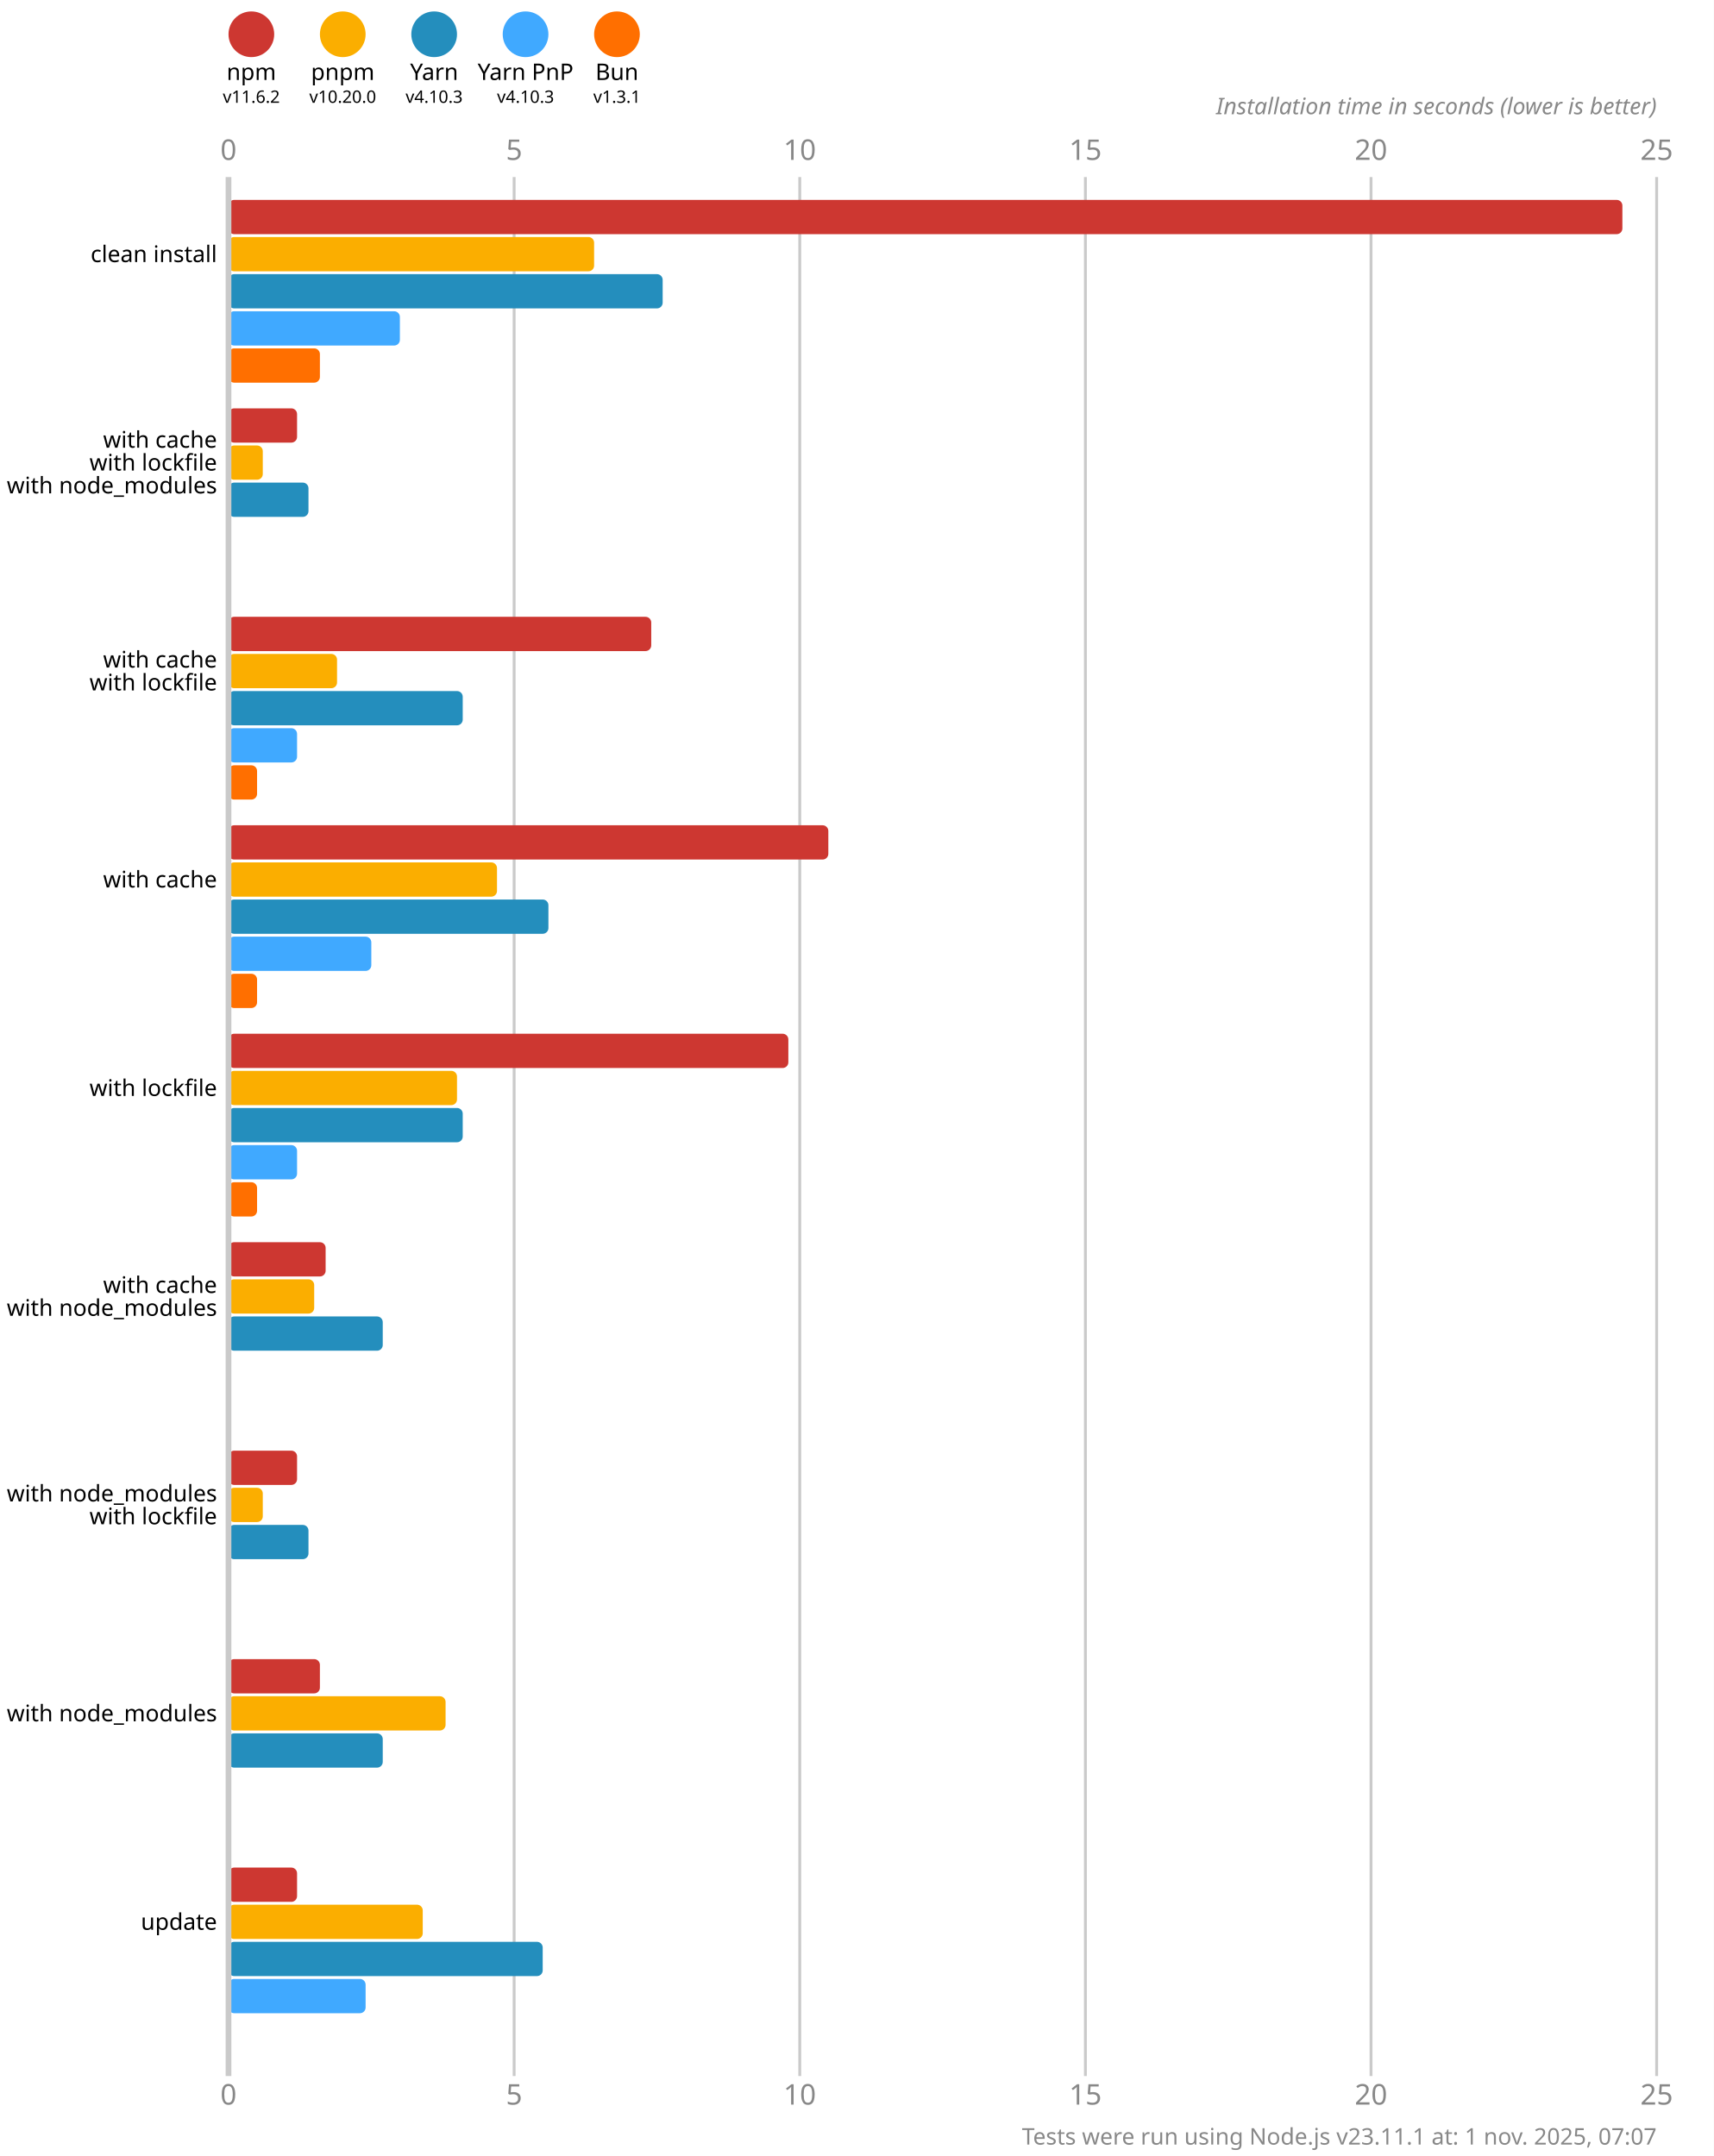
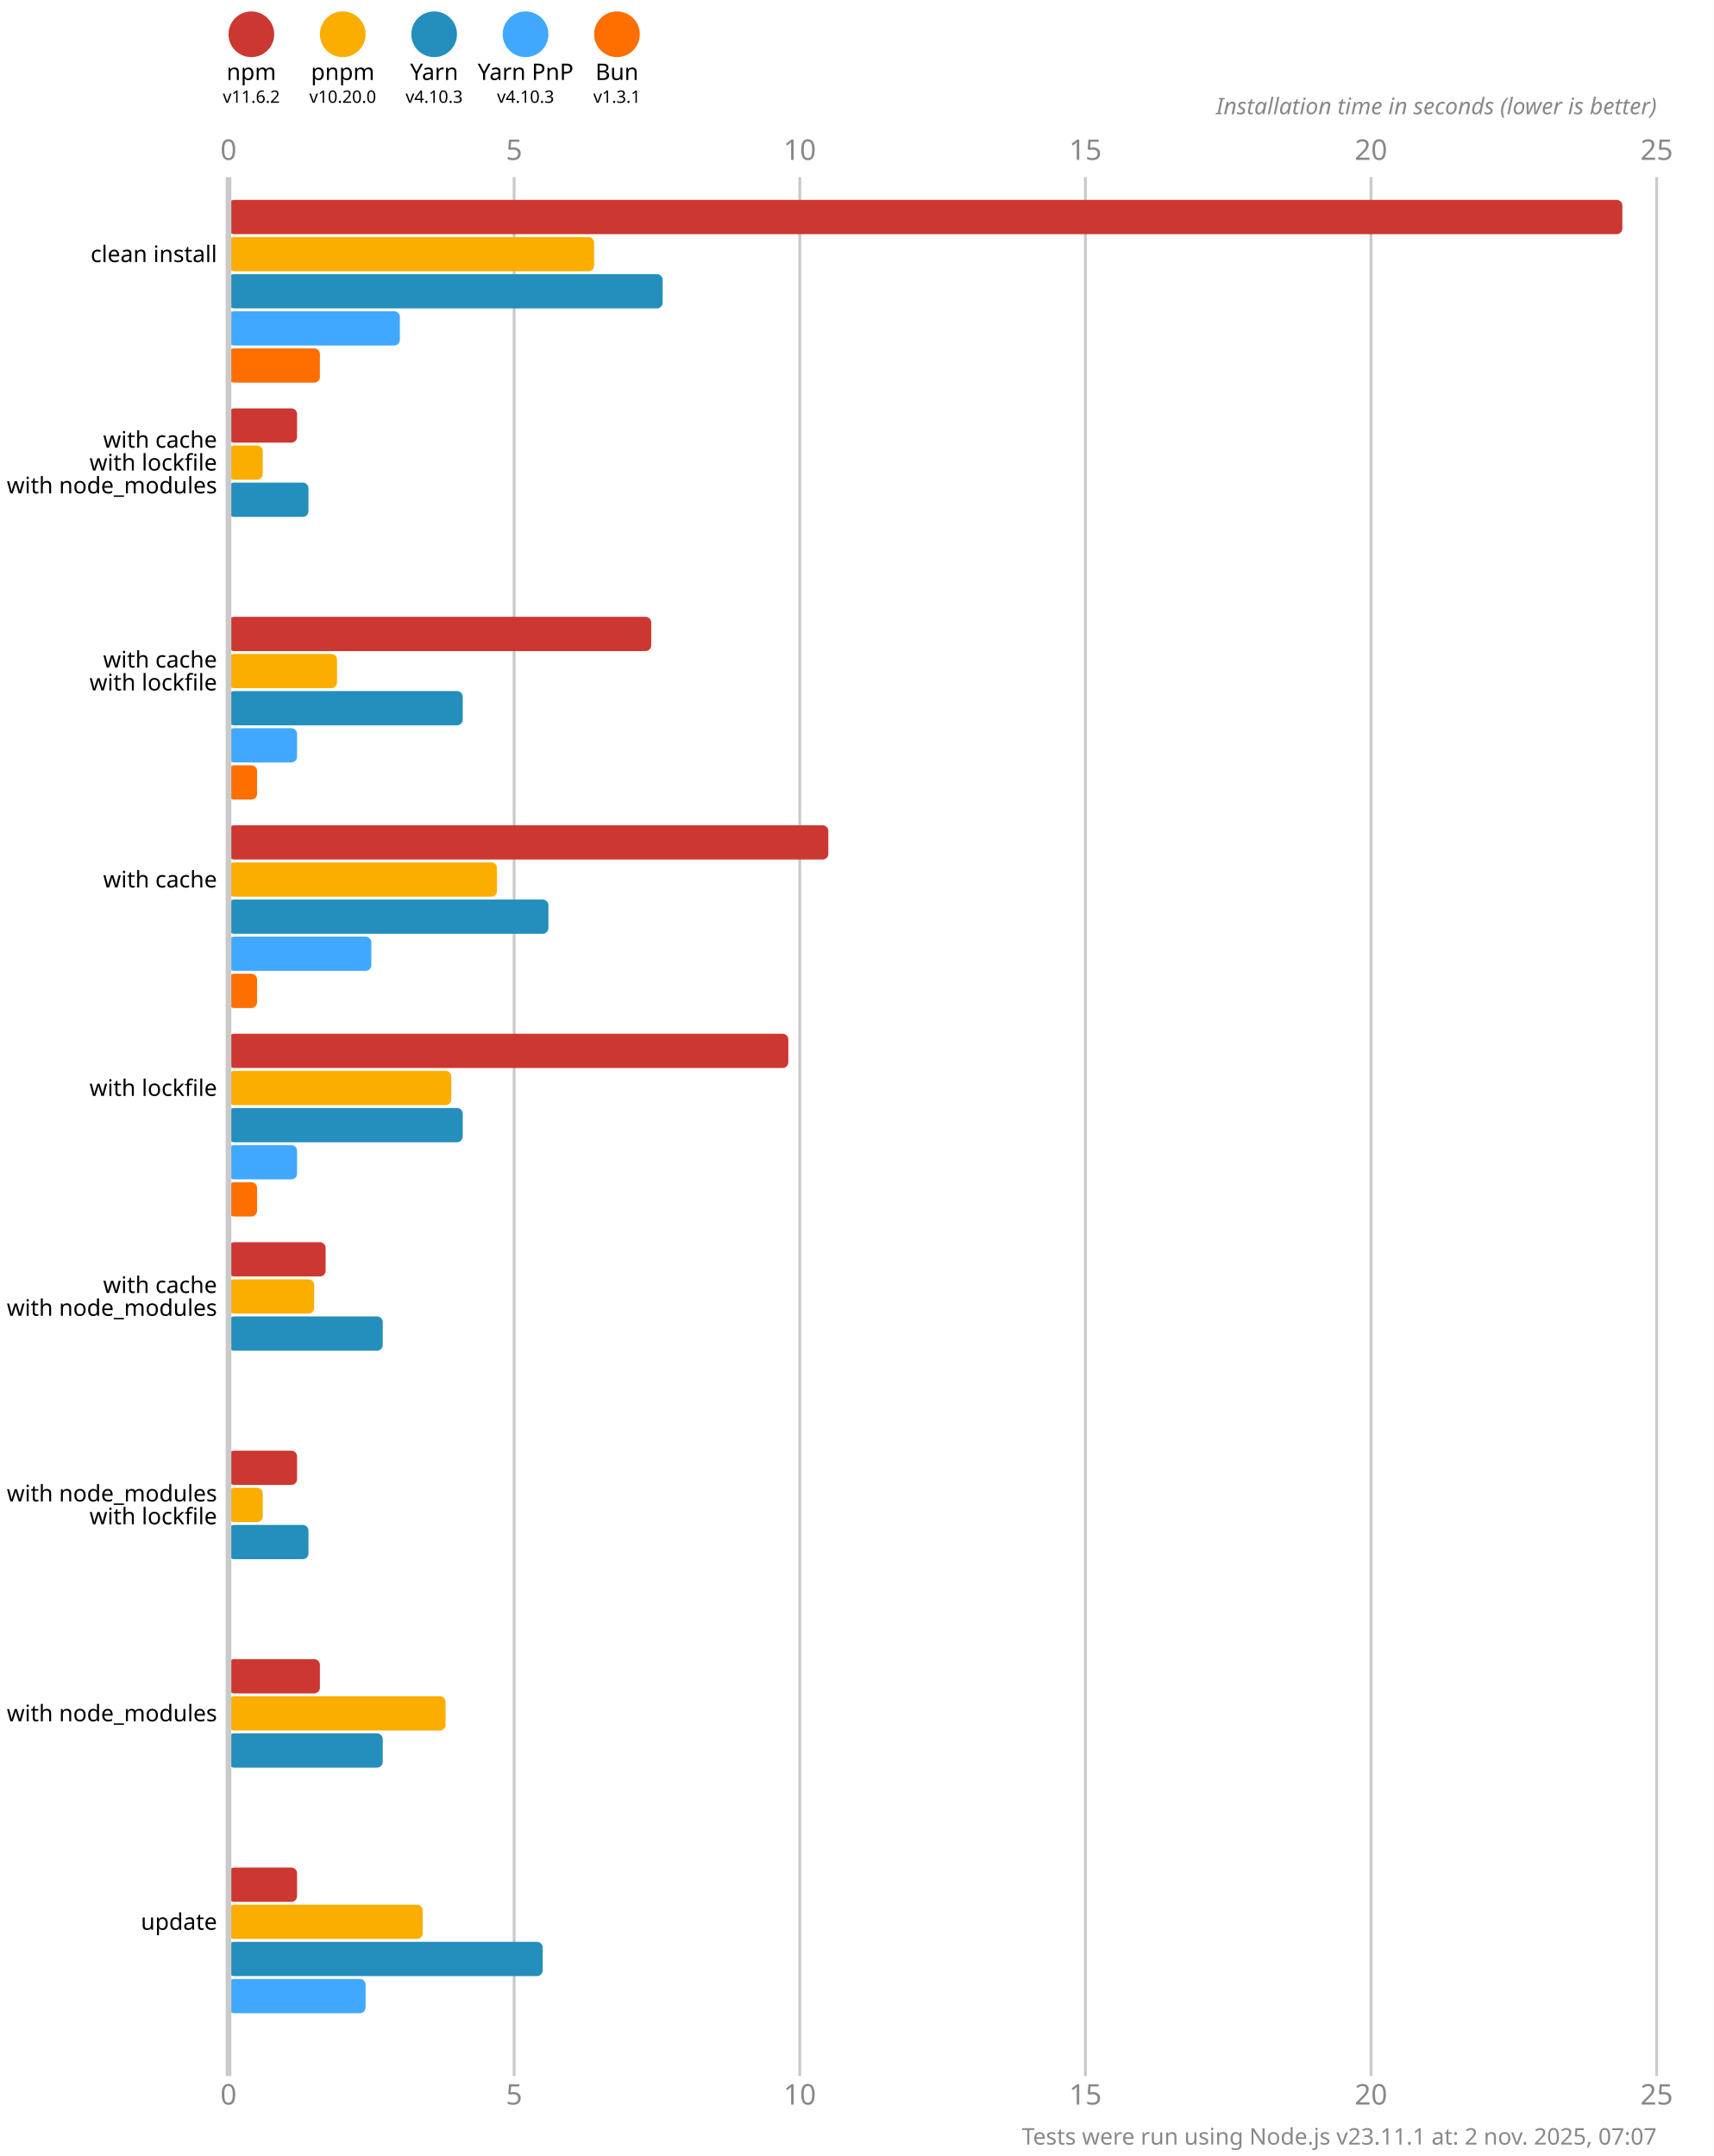
<svg xmlns="http://www.w3.org/2000/svg" version="1.1" viewBox="0 0 300 377.5">
  <style>
    .font { font-family: sans-serif; }
    .s3 { font-size: 3px; }
    .s4 { font-size: 4px; }
    .s5 { font-size: 5px; }
    .line { stroke: #cacaca; }
    .width { stroke-width: 0.5; }
    .text { fill: #888; }
  </style>
  <rect x="0" y="0" width="300" height="377.5" fill="#fff" />
  <circle cx="44" cy="6" r="4" fill="#cd3731" />
  <text x="44" y="14" class="font s4" text-anchor="middle">npm</text>
  <text x="44" y="18" class="font s3" text-anchor="middle">v11.6.2</text>
  <circle cx="60" cy="6" r="4" fill="#fbae00" />
  <text x="60" y="14" class="font s4" text-anchor="middle">pnpm</text>
  <text x="60" y="18" class="font s3" text-anchor="middle">v10.20.0</text>
  <circle cx="76" cy="6" r="4" fill="#248ebd" />
  <text x="76" y="14" class="font s4" text-anchor="middle">Yarn</text>
  <text x="76" y="18" class="font s3" text-anchor="middle">v4.10.3</text>
  <circle cx="92" cy="6" r="4" fill="#40a9ff" />
  <text x="92" y="14" class="font s4" text-anchor="middle">Yarn PnP</text>
  <text x="92" y="18" class="font s3" text-anchor="middle">v4.10.3</text>
  <circle cx="108" cy="6" r="4" fill="#ff6f00" />
  <text x="108" y="14" class="font s4" text-anchor="middle">Bun</text>
  <text x="108" y="18" class="font s3" text-anchor="middle">v1.3.1</text>
  <text x="40" y="28" class="font s5 text" text-anchor="middle">0</text>
  <text x="40" y="368.5" class="font s5 text" text-anchor="middle">0</text>
  <line x1="90" y1="31" x2="90" y2="363.5" class="line width" />
  <text x="90" y="28" class="font s5 text" text-anchor="middle">5</text>
  <text x="90" y="368.5" class="font s5 text" text-anchor="middle">5</text>
  <line x1="140" y1="31" x2="140" y2="363.5" class="line width" />
  <text x="140" y="28" class="font s5 text" text-anchor="middle">10</text>
  <text x="140" y="368.5" class="font s5 text" text-anchor="middle">10</text>
  <line x1="190" y1="31" x2="190" y2="363.5" class="line width" />
  <text x="190" y="28" class="font s5 text" text-anchor="middle">15</text>
  <text x="190" y="368.5" class="font s5 text" text-anchor="middle">15</text>
  <line x1="240" y1="31" x2="240" y2="363.5" class="line width" />
  <text x="240" y="28" class="font s5 text" text-anchor="middle">20</text>
  <text x="240" y="368.5" class="font s5 text" text-anchor="middle">20</text>
  <line x1="290" y1="31" x2="290" y2="363.5" class="line width" />
  <text x="290" y="28" class="font s5 text" text-anchor="middle">25</text>
  <text x="290" y="368.5" class="font s5 text" text-anchor="middle">25</text>
  <text x="290" y="20" class="font s4 text" font-style="italic" text-anchor="end">Installation time in seconds (lower is better)</text>
  <rect x="40" y="35" width="244" height="6" fill="#cd3731" rx="1" ry="1" />
  <rect x="40" y="41.5" width="64" height="6" fill="#fbae00" rx="1" ry="1" />
  <rect x="40" y="48" width="76" height="6" fill="#248ebd" rx="1" ry="1" />
  <rect x="40" y="54.5" width="30" height="6" fill="#40a9ff" rx="1" ry="1" />
  <rect x="40" y="61" width="16" height="6" fill="#ff6f00" rx="1" ry="1" />
  <rect x="40" y="71.5" width="12" height="6" fill="#cd3731" rx="1" ry="1" />
  <rect x="40" y="78" width="6" height="6" fill="#fbae00" rx="1" ry="1" />
  <rect x="40" y="84.5" width="14" height="6" fill="#248ebd" rx="1" ry="1" />
  <rect x="40" y="91" width="0" height="6" fill="#40a9ff" rx="1" ry="1" />
  <rect x="40" y="97.5" width="0" height="6" fill="#ff6f00" rx="1" ry="1" />
  <rect x="40" y="108" width="74" height="6" fill="#cd3731" rx="1" ry="1" />
  <rect x="40" y="114.5" width="19" height="6" fill="#fbae00" rx="1" ry="1" />
  <rect x="40" y="121" width="41" height="6" fill="#248ebd" rx="1" ry="1" />
  <rect x="40" y="127.5" width="12" height="6" fill="#40a9ff" rx="1" ry="1" />
  <rect x="40" y="134" width="5" height="6" fill="#ff6f00" rx="1" ry="1" />
  <rect x="40" y="144.5" width="105" height="6" fill="#cd3731" rx="1" ry="1" />
  <rect x="40" y="151" width="47" height="6" fill="#fbae00" rx="1" ry="1" />
  <rect x="40" y="157.5" width="56" height="6" fill="#248ebd" rx="1" ry="1" />
  <rect x="40" y="164" width="25" height="6" fill="#40a9ff" rx="1" ry="1" />
  <rect x="40" y="170.5" width="5" height="6" fill="#ff6f00" rx="1" ry="1" />
  <rect x="40" y="181" width="98" height="6" fill="#cd3731" rx="1" ry="1" />
-   <rect x="40" y="187.5" width="40" height="6" fill="#fbae00" rx="1" ry="1" />
+   <rect x="40" y="187.5" width="39" height="6" fill="#fbae00" rx="1" ry="1" />
  <rect x="40" y="194" width="41" height="6" fill="#248ebd" rx="1" ry="1" />
  <rect x="40" y="200.5" width="12" height="6" fill="#40a9ff" rx="1" ry="1" />
  <rect x="40" y="207" width="5" height="6" fill="#ff6f00" rx="1" ry="1" />
  <rect x="40" y="217.5" width="17" height="6" fill="#cd3731" rx="1" ry="1" />
  <rect x="40" y="224" width="15" height="6" fill="#fbae00" rx="1" ry="1" />
  <rect x="40" y="230.5" width="27" height="6" fill="#248ebd" rx="1" ry="1" />
  <rect x="40" y="237" width="0" height="6" fill="#40a9ff" rx="1" ry="1" />
  <rect x="40" y="243.5" width="0" height="6" fill="#ff6f00" rx="1" ry="1" />
  <rect x="40" y="254" width="12" height="6" fill="#cd3731" rx="1" ry="1" />
  <rect x="40" y="260.5" width="6" height="6" fill="#fbae00" rx="1" ry="1" />
  <rect x="40" y="267" width="14" height="6" fill="#248ebd" rx="1" ry="1" />
  <rect x="40" y="273.5" width="0" height="6" fill="#40a9ff" rx="1" ry="1" />
  <rect x="40" y="280" width="0" height="6" fill="#ff6f00" rx="1" ry="1" />
  <rect x="40" y="290.5" width="16" height="6" fill="#cd3731" rx="1" ry="1" />
  <rect x="40" y="297" width="38" height="6" fill="#fbae00" rx="1" ry="1" />
  <rect x="40" y="303.5" width="27" height="6" fill="#248ebd" rx="1" ry="1" />
  <rect x="40" y="310" width="0" height="6" fill="#40a9ff" rx="1" ry="1" />
  <rect x="40" y="316.5" width="0" height="6" fill="#ff6f00" rx="1" ry="1" />
  <rect x="40" y="327" width="12" height="6" fill="#cd3731" rx="1" ry="1" />
  <rect x="40" y="333.5" width="34" height="6" fill="#fbae00" rx="1" ry="1" />
  <rect x="40" y="340" width="55" height="6" fill="#248ebd" rx="1" ry="1" />
  <rect x="40" y="346.5" width="24" height="6" fill="#40a9ff" rx="1" ry="1" />
  <rect x="40" y="353" width="0" height="6" fill="#ff6f00" rx="1" ry="1" />
  <line x1="40" y1="31" x2="40" y2="363.5" class="line" />
  <text x="38" y="44.5" class="font s4" dominant-baseline="middle" text-anchor="end">clean install</text>
  <text x="38" y="77" class="font s4" dominant-baseline="middle" text-anchor="end">with cache</text>
  <text x="38" y="81" class="font s4" dominant-baseline="middle" text-anchor="end">with lockfile</text>
  <text x="38" y="85" class="font s4" dominant-baseline="middle" text-anchor="end">with node_modules</text>
  <text x="38" y="115.5" class="font s4" dominant-baseline="middle" text-anchor="end">with cache</text>
  <text x="38" y="119.5" class="font s4" dominant-baseline="middle" text-anchor="end">with lockfile</text>
  <text x="38" y="154" class="font s4" dominant-baseline="middle" text-anchor="end">with cache</text>
  <text x="38" y="190.5" class="font s4" dominant-baseline="middle" text-anchor="end">with lockfile</text>
  <text x="38" y="225" class="font s4" dominant-baseline="middle" text-anchor="end">with cache</text>
  <text x="38" y="229" class="font s4" dominant-baseline="middle" text-anchor="end">with node_modules</text>
  <text x="38" y="261.5" class="font s4" dominant-baseline="middle" text-anchor="end">with node_modules</text>
  <text x="38" y="265.5" class="font s4" dominant-baseline="middle" text-anchor="end">with lockfile</text>
  <text x="38" y="300" class="font s4" dominant-baseline="middle" text-anchor="end">with node_modules</text>
  <text x="38" y="336.5" class="font s4" dominant-baseline="middle" text-anchor="end">update</text>
-   <text x="290" y="375.5" class="font s4 text" text-anchor="end">Tests were run using Node.js v23.11.1 at: 1 nov. 2025, 07:07</text>
+   <text x="290" y="375.5" class="font s4 text" text-anchor="end">Tests were run using Node.js v23.11.1 at: 2 nov. 2025, 07:07</text>
</svg>
